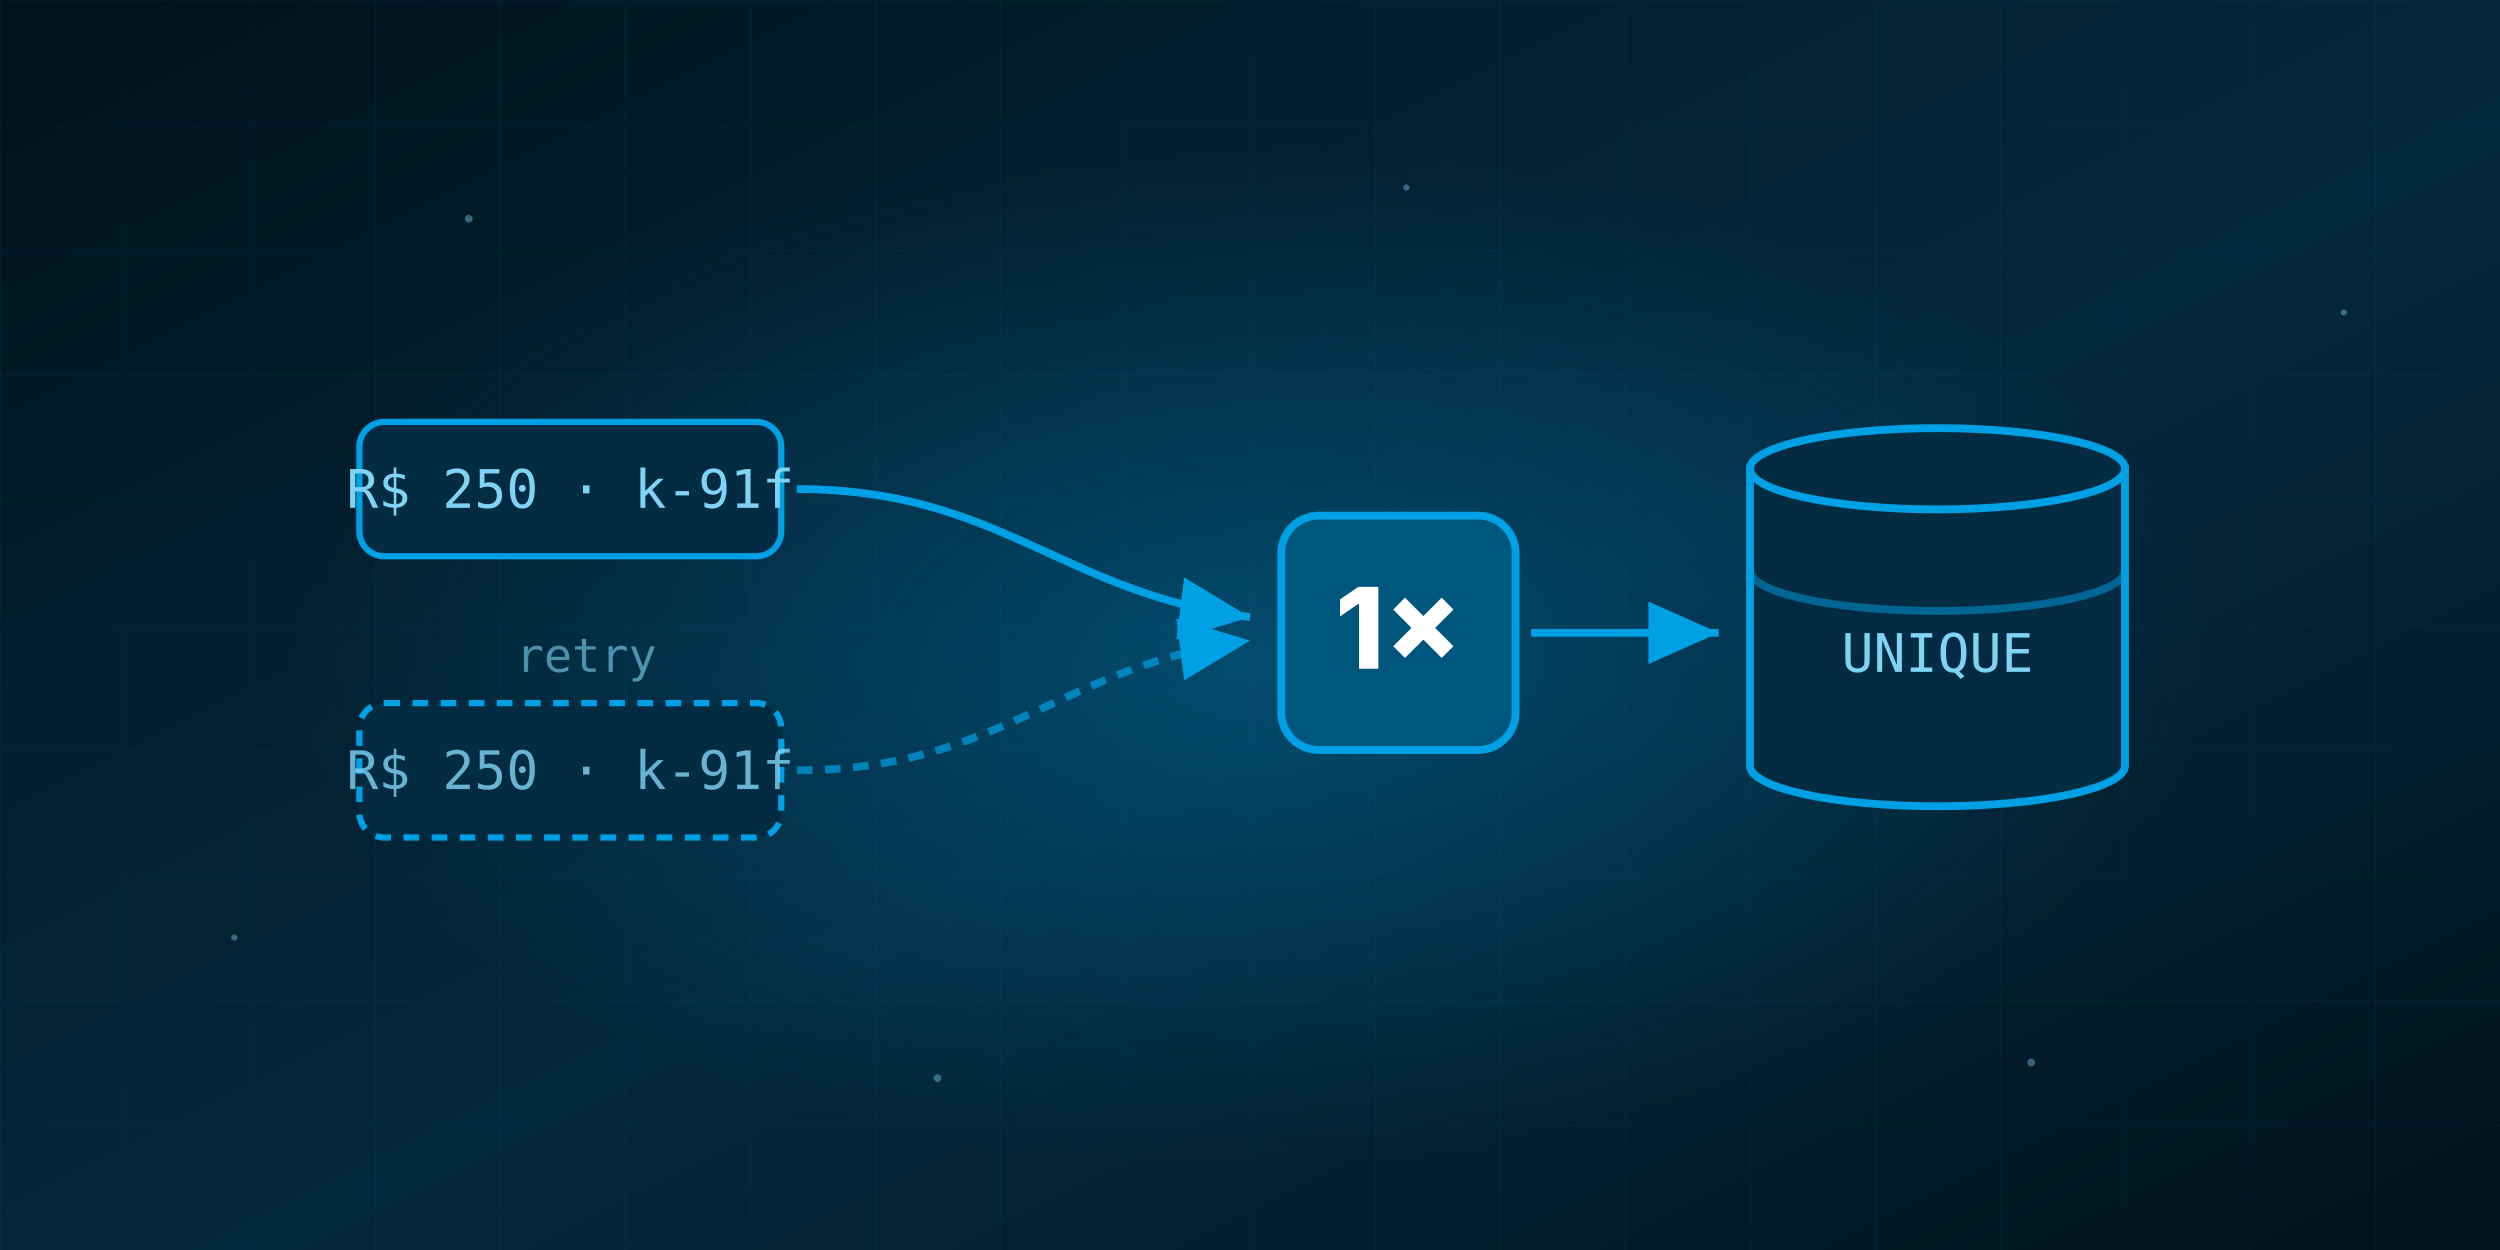
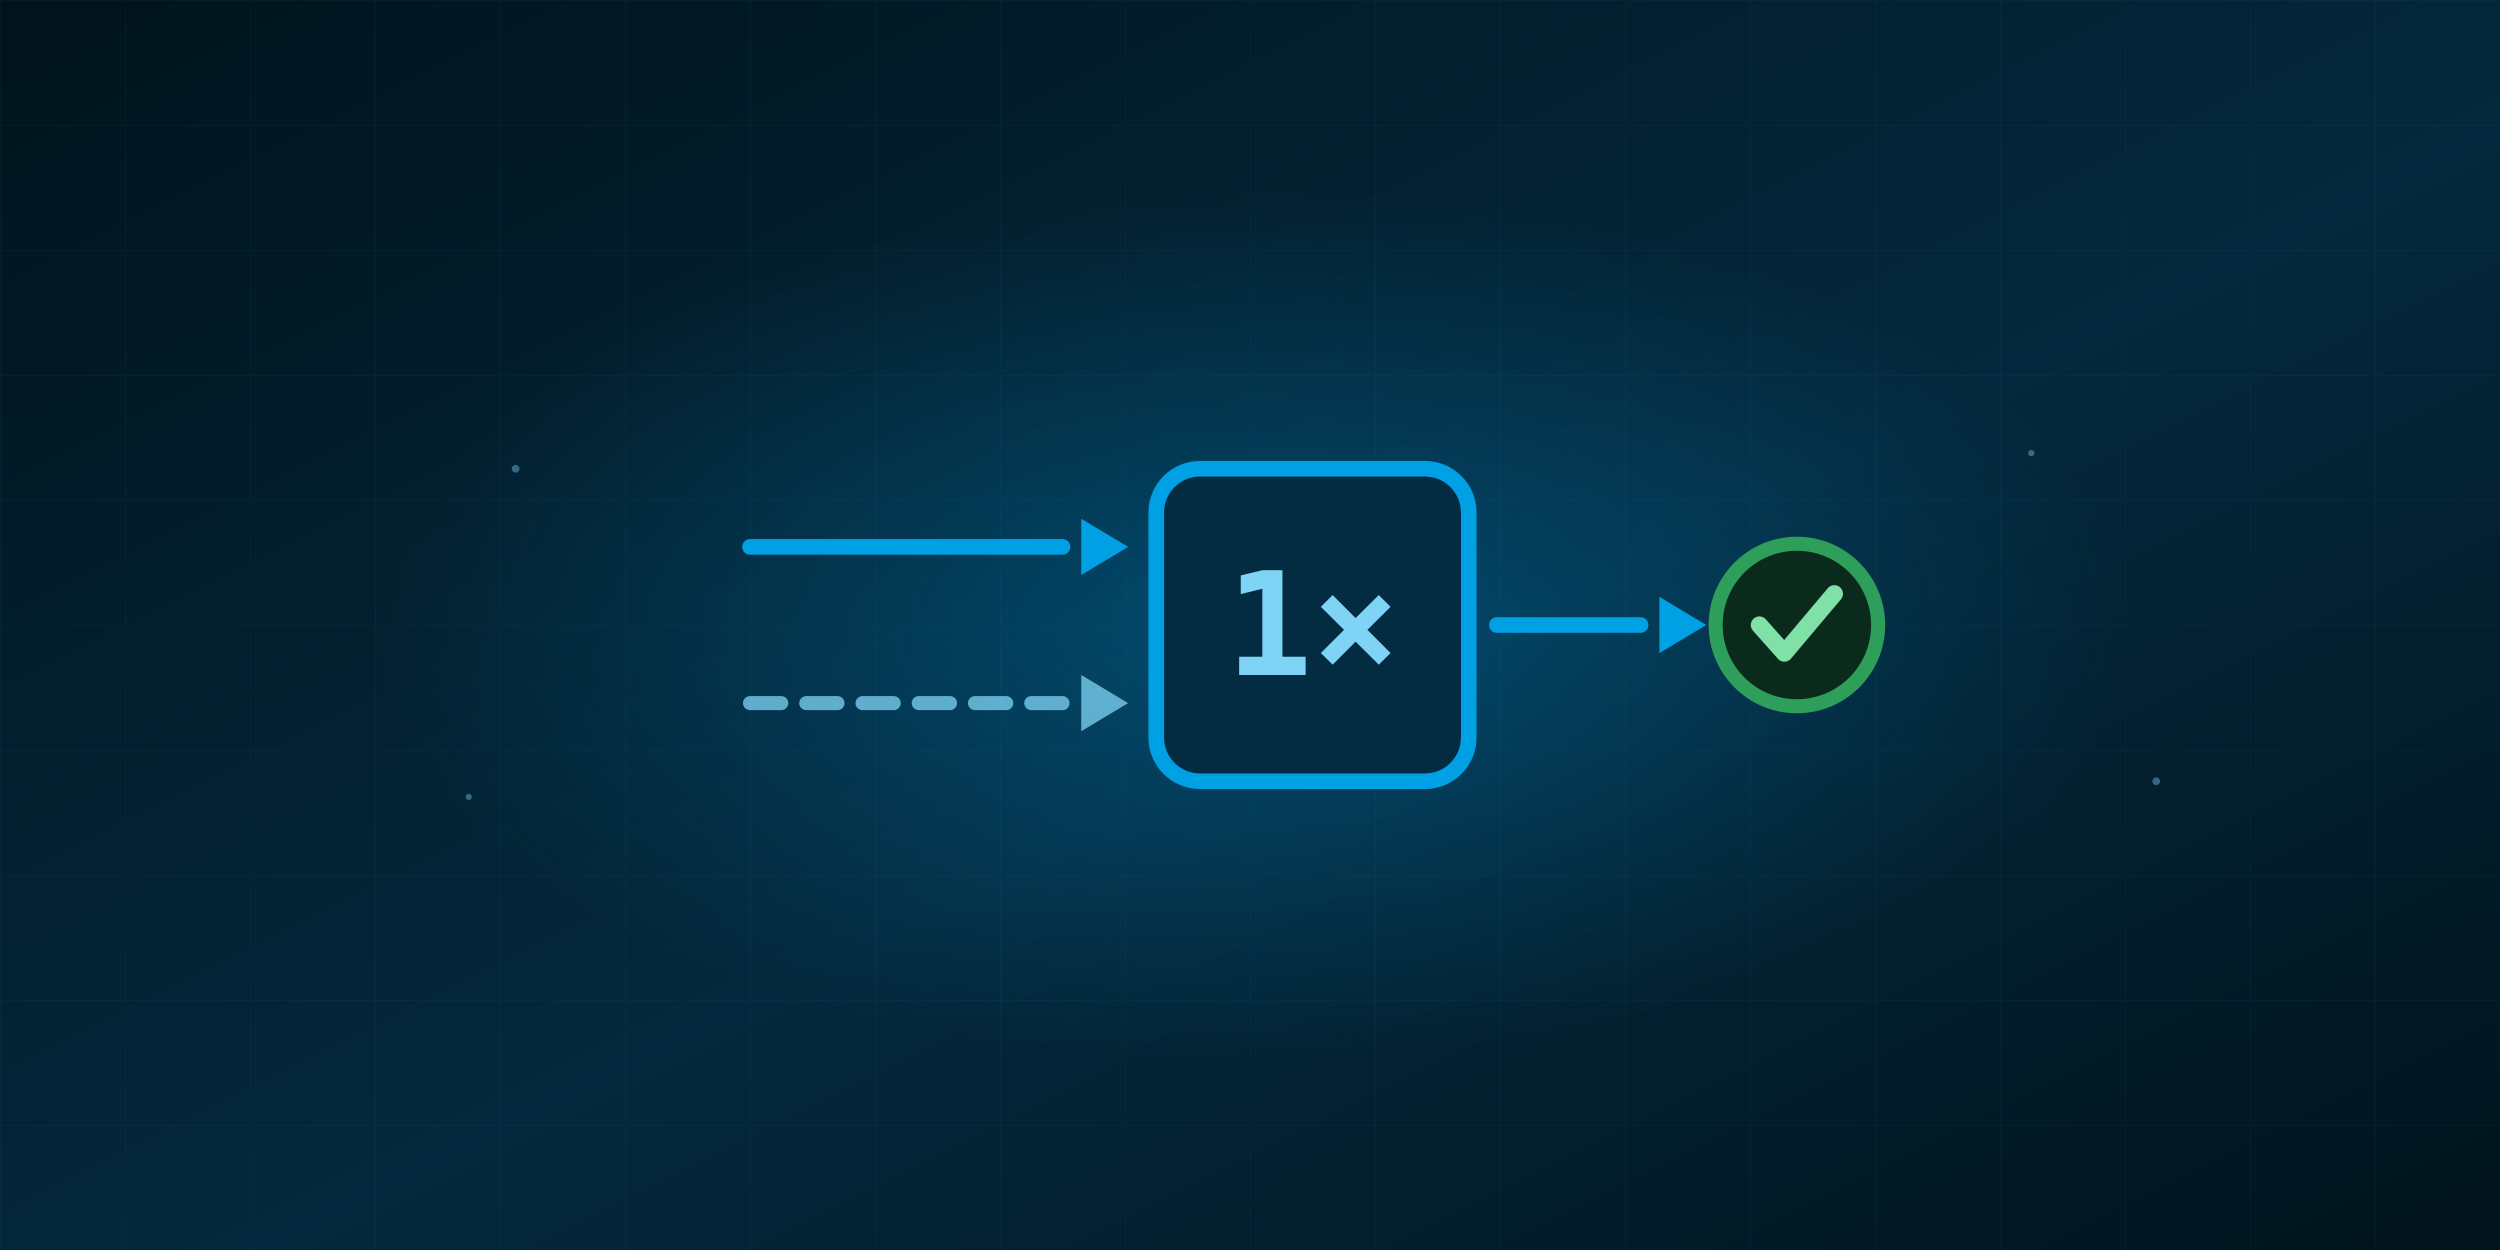
<svg xmlns="http://www.w3.org/2000/svg" viewBox="0 0 1600 800" preserveAspectRatio="xMidYMid slice">
  <defs>
    <linearGradient id="bg" x1="0" y1="0" x2="1" y2="1">
      <stop offset="0" stop-color="#01131b" />
      <stop offset="0.55" stop-color="#04283d" />
      <stop offset="1" stop-color="#01131b" />
    </linearGradient>
    <radialGradient id="glow" cx="0.5" cy="0.5" r="0.5">
      <stop offset="0" stop-color="#00a0e5" stop-opacity="0.3" />
      <stop offset="1" stop-color="#00a0e5" stop-opacity="0" />
    </radialGradient>
    <pattern id="grid" width="80" height="80" patternUnits="userSpaceOnUse">
      <path d="M80 0 H0 V80" fill="none" stroke="#00a0e5" stroke-opacity="0.07" stroke-width="1" />
    </pattern>
-     <marker id="seta" markerWidth="12" markerHeight="12" refX="9" refY="4" orient="auto">
-       <path d="M0,0 L9,4 L0,8 Z" fill="#00a0e5" />
-     </marker>
  </defs>
  <rect width="1600" height="800" fill="url(#bg)" />
  <rect width="1600" height="800" fill="url(#grid)" />
-   <ellipse cx="800" cy="420" rx="620" ry="330" fill="url(#glow)" />
-   <g font-family="ui-monospace, monospace" font-size="34" fill="#7fd4f5">
-     <rect x="230" y="270" width="270" height="86" rx="16" fill="#032c42" stroke="#00a0e5" stroke-width="4" />
-     <text x="365" y="325" text-anchor="middle">R$ 250 · k-91f</text>
-     <rect x="230" y="450" width="270" height="86" rx="16" fill="#032c42" stroke="#00a0e5" stroke-width="4" stroke-dasharray="10 8" />
-     <text x="365" y="505" text-anchor="middle" opacity="0.8">R$ 250 · k-91f</text>
-     <text x="330" y="430" font-size="30" opacity="0.6">retry</text>
+   <ellipse cx="800" cy="400" rx="560" ry="280" fill="url(#glow)" />
+   <g stroke="#00a0e5" stroke-width="10" stroke-linecap="round">
+     <path d="M480 350 H680" />
  </g>
-   <g stroke="#00a0e5" stroke-width="5" fill="none">
-     <path d="M510 313 C640 313 680 380 800 395" marker-end="url(#seta)" />
-     <path d="M510 493 C640 493 680 425 800 410" marker-end="url(#seta)" stroke-dasharray="10 8" stroke-opacity="0.7" />
+   <path d="M722 350 l-30 -18 v36 Z" fill="#00a0e5" />
+   <g stroke="#7fd4f5" stroke-width="9" stroke-linecap="round" stroke-dasharray="20 16" opacity="0.75">
+     <path d="M480 450 H680" />
  </g>
-   <g>
-     <rect x="820" y="330" width="150" height="150" rx="24" fill="#00577e" stroke="#00a0e5" stroke-width="5" />
-     <text x="895" y="428" font-family="-apple-system, sans-serif" font-size="72" font-weight="800" fill="#ffffff" text-anchor="middle">1×</text>
-   </g>
-   <g stroke="#00a0e5" stroke-width="5" fill="#032c42">
-     <path d="M1120 300 h240 v190 a120 26 0 0 1 -240 0 Z" />
-     <ellipse cx="1240" cy="300" rx="120" ry="26" />
-     <path d="M1120 365 a120 26 0 0 0 240 0" fill="none" stroke-opacity="0.5" />
-   </g>
-   <path d="M980 405 H1100" stroke="#00a0e5" stroke-width="5" marker-end="url(#seta)" />
-   <text x="1240" y="430" font-family="ui-monospace, monospace" font-size="34" fill="#7fd4f5" text-anchor="middle">UNIQUE</text>
+   <path d="M722 450 l-30 -18 v36 Z" fill="#7fd4f5" opacity="0.75" />
+   <rect x="740" y="300" width="200" height="200" rx="28" fill="#032c42" stroke="#00a0e5" stroke-width="10" />
+   <text x="840" y="432" font-family="ui-monospace, Menlo, monospace" font-size="92" font-weight="800" fill="#7fd4f5" text-anchor="middle">1×</text>
+   <path d="M958 400 H1050" stroke="#00a0e5" stroke-width="10" stroke-linecap="round" />
+   <path d="M1092 400 l-30 -18 v36 Z" fill="#00a0e5" />
+   <circle cx="1150" cy="400" r="52" fill="#0a2a1c" stroke="#2e9e5b" stroke-width="9" />
+   <path d="M1126 400 l16 18 l32 -38" fill="none" stroke="#7fe0a8" stroke-width="11" stroke-linecap="round" stroke-linejoin="round" />
  <g fill="#7fd4f5" opacity="0.4">
-     <circle cx="300" cy="140" r="2.5" />
-     <circle cx="900" cy="120" r="2" />
-     <circle cx="1300" cy="680" r="2.5" />
-     <circle cx="1500" cy="200" r="2" />
-     <circle cx="600" cy="690" r="2.5" />
-     <circle cx="150" cy="600" r="2" />
+     <circle cx="330" cy="300" r="2.5" />
+     <circle cx="1300" cy="290" r="2" />
+     <circle cx="1380" cy="500" r="2.5" />
+     <circle cx="300" cy="510" r="2" />
  </g>
</svg>
